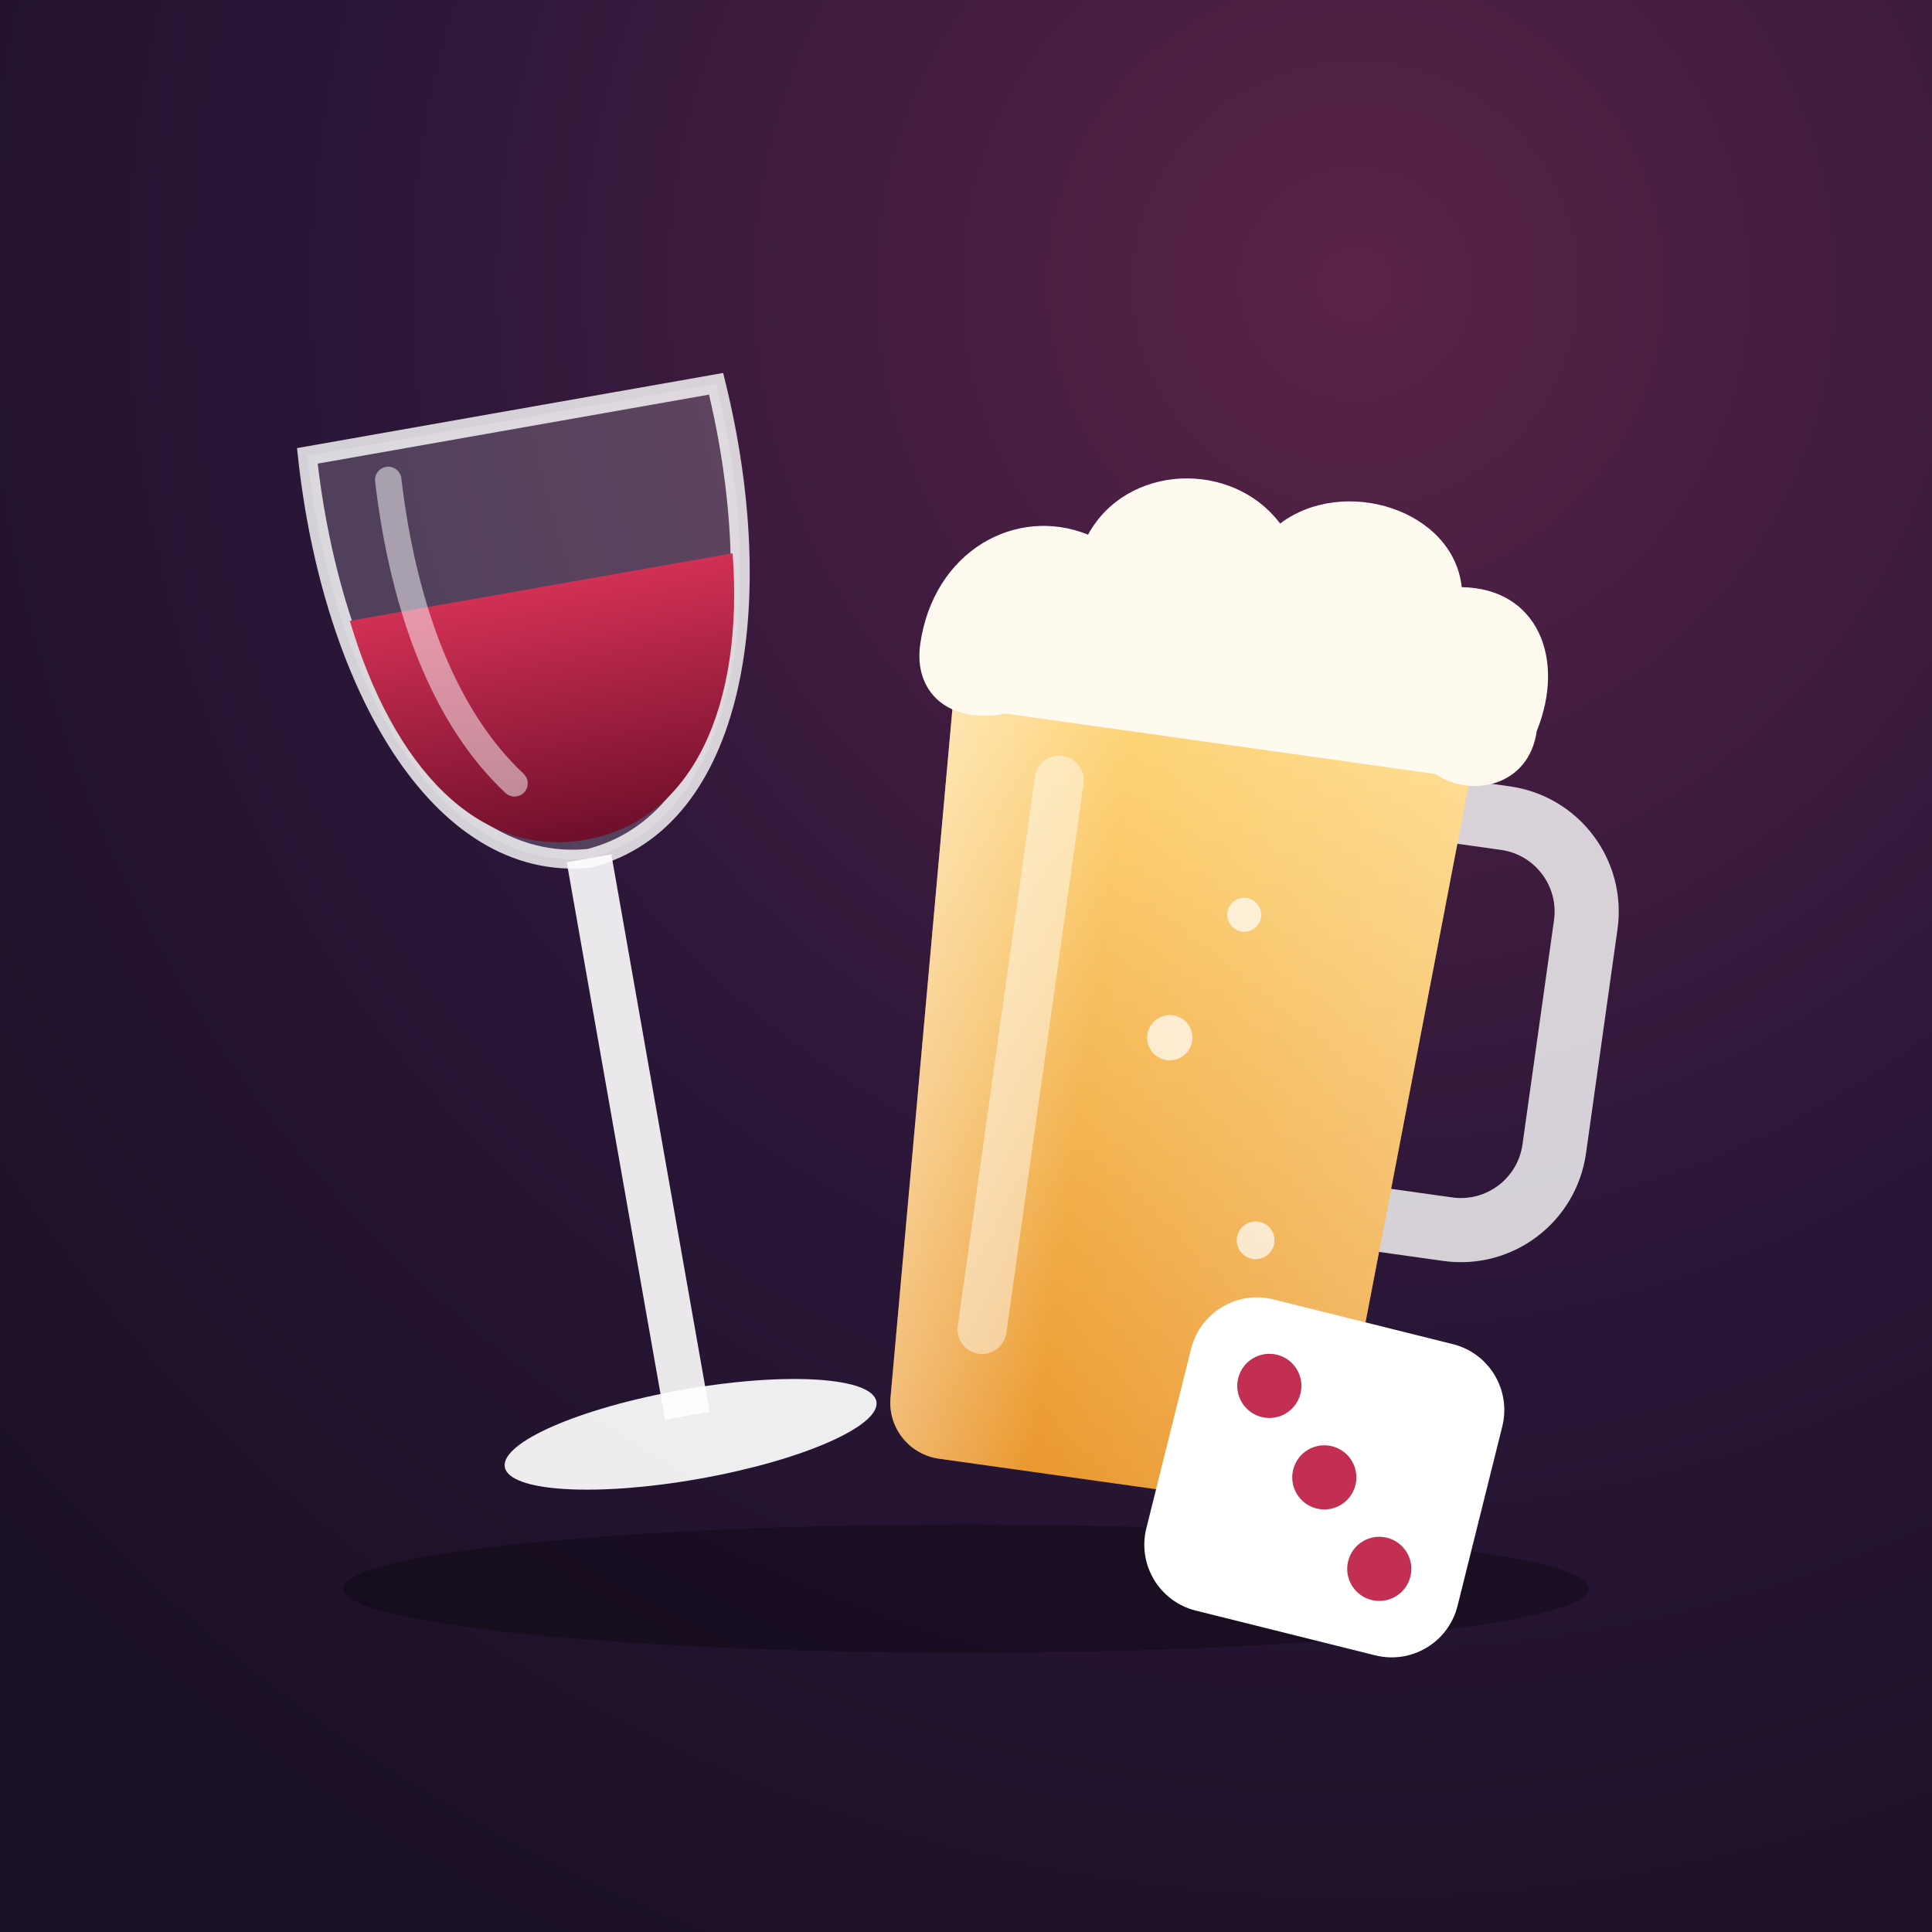
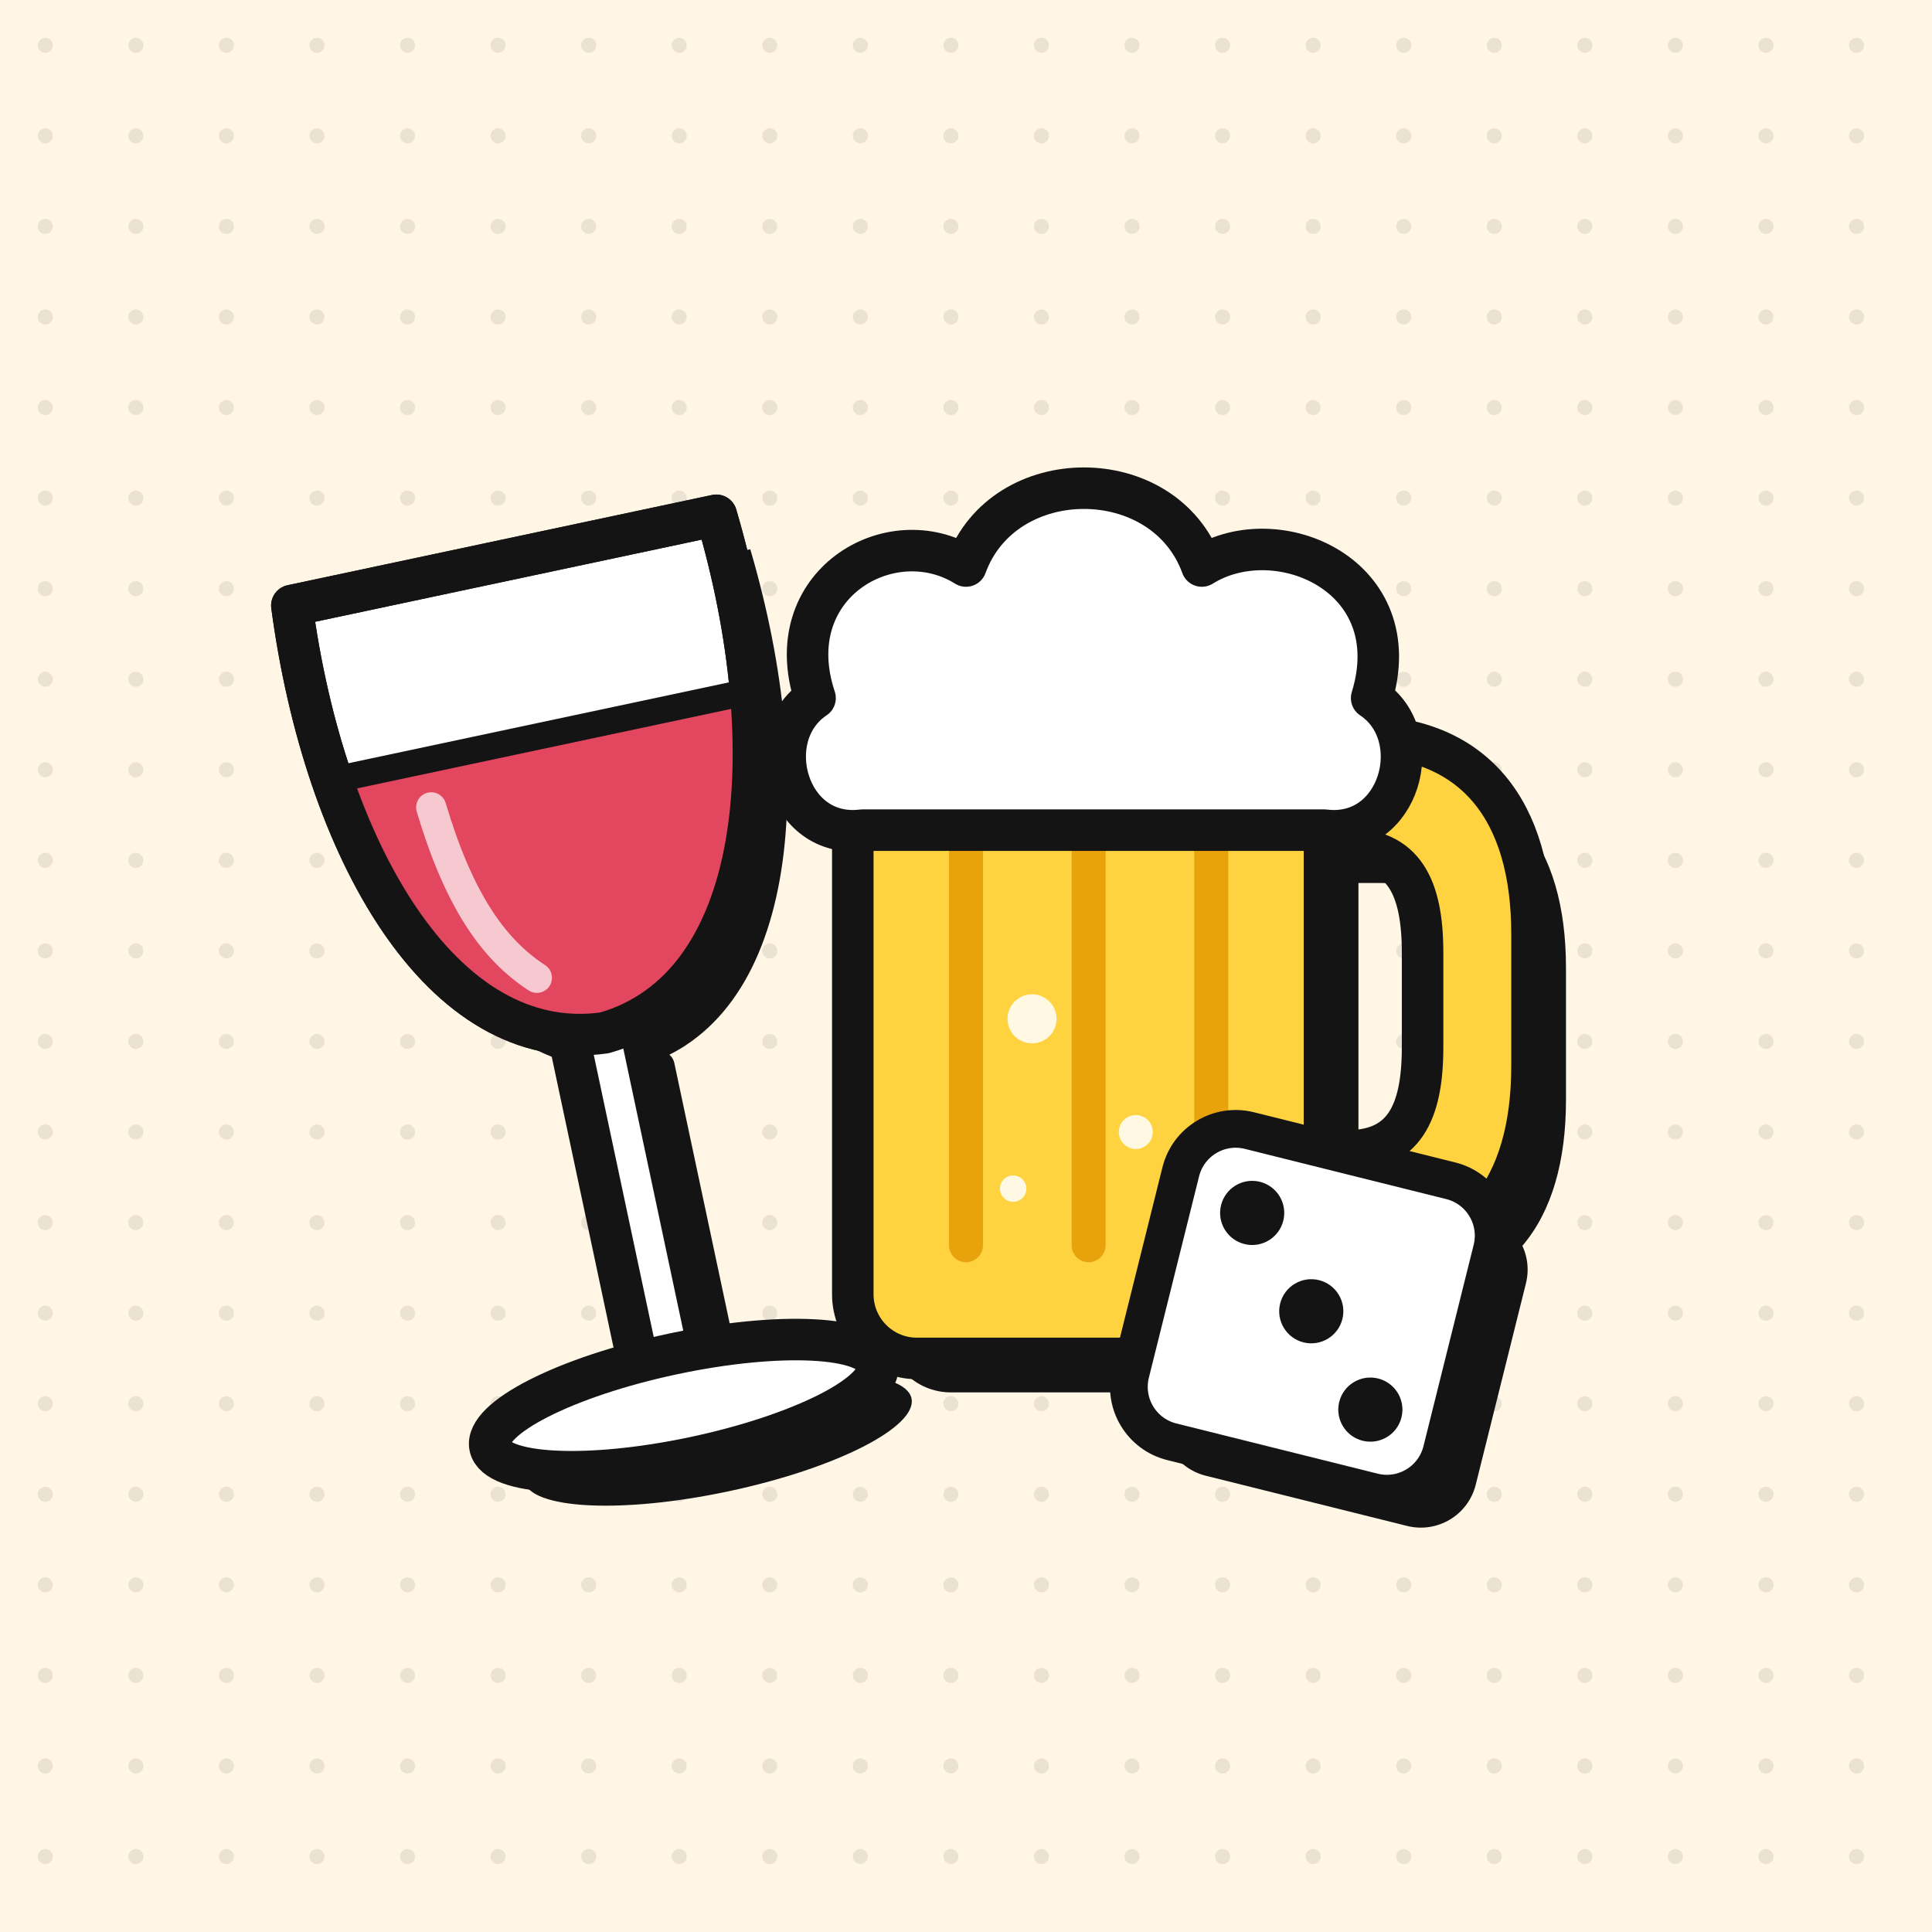
<svg xmlns="http://www.w3.org/2000/svg" viewBox="0 0 1024 1024">
  <defs>
-     <radialGradient id="bg" cx="70%" cy="15%" r="95%">
-       <stop offset="0" stop-color="#5a2348" />
-       <stop offset=".55" stop-color="#2a1638" />
-       <stop offset="1" stop-color="#1a1024" />
-     </radialGradient>
-     <linearGradient id="ol" x1="0" y1="0" x2="0" y2="1">
-       <stop offset="0" stop-color="#ffd36b" />
-       <stop offset="1" stop-color="#e88a12" />
-     </linearGradient>
-     <linearGradient id="vin" x1="0" y1="0" x2="0" y2="1">
-       <stop offset="0" stop-color="#d23055" />
-       <stop offset="1" stop-color="#6e0f2a" />
-     </linearGradient>
-     <linearGradient id="gl" x1="0" y1="0" x2="1" y2="0">
-       <stop offset="0" stop-color="#fff" stop-opacity=".5" />
-       <stop offset=".35" stop-color="#fff" stop-opacity=".12" />
-       <stop offset="1" stop-color="#fff" stop-opacity=".3" />
-     </linearGradient>
+     <pattern id="prick" width="48" height="48" patternUnits="userSpaceOnUse">
+       <circle cx="24" cy="24" r="4" fill="#141414" opacity=".09" />
+     </pattern>
+     <g id="vinglas">
+       <path d="M0 0h230c10 130-28 250-115 256C28 250-10 130 0 0z" />
+       <rect x="96" y="250" width="38" height="200" rx="8" />
+       <ellipse cx="115" cy="458" rx="105" ry="28" />
+     </g>
+     <g id="mugg">
+       <path d="M228 90h40c62 0 92 40 92 105v70c0 65-30 105-92 105h-40z M228 150v160h34c30 0 40-20 40-55v-50c0-35-10-55-40-55z" fill-rule="evenodd" />
+       <rect x="0" y="40" width="250" height="380" rx="34" />
+     </g>
  </defs>
-   <rect width="1024" height="1024" fill="url(#bg)" />
-   <ellipse cx="512" cy="842" rx="330" ry="34" fill="#000" opacity=".3" />
-   <g transform="translate(190 200) rotate(-10 120 300)">
-     <path d="M20 20h220c8 120-30 230-110 236C50 250 12 140 20 20z" fill="#fff" fill-opacity=".18" stroke="#fff" stroke-opacity=".8" stroke-width="10" />
-     <path d="M27 110h206c-8 80-45 136-103 136S36 190 27 110z" fill="url(#vin)" />
-     <rect x="118" y="256" width="24" height="300" fill="#fff" fill-opacity=".9" />
-     <ellipse cx="130" cy="566" rx="100" ry="24" fill="#fff" fill-opacity=".92" />
-     <path d="M60 40c-4 70 8 130 38 170" stroke="#fff" stroke-width="14" stroke-linecap="round" fill="none" opacity=".5" />
+   <rect width="1024" height="1024" fill="#fff6e5" />
+   <rect width="1024" height="1024" fill="url(#prick)" />
+   <g fill="#141414" transform="translate(18 18)">
+     <use href="#vinglas" transform="translate(200 292) rotate(-12 115 230)" />
+     <use href="#mugg" transform="translate(452 300)" />
+     <rect x="610" y="610" width="170" height="170" rx="30" transform="rotate(14 695 695)" />
  </g>
-   <g transform="translate(450 250) rotate(8 170 300)">
-     <path d="M290 160h40a50 50 0 0 1 50 50v120a50 50 0 0 1-50 50h-40" fill="none" stroke="#fff" stroke-opacity=".8" stroke-width="34" />
-     <path d="M30 110h280l-20 400a30 30 0 0 1-30 28H80a30 30 0 0 1-30-28z" fill="url(#ol)" />
-     <path d="M30 110h280l-20 400a30 30 0 0 1-30 28H80a30 30 0 0 1-30-28z" fill="url(#gl)" />
-     <path d="M10 112c0-50 40-80 80-70 15-40 70-50 100-20 30-30 90-20 100 20 40-5 60 30 50 70 0 30-30 40-50 30H60c-30 10-50-5-50-30z" fill="#fffaf0" />
-     <rect x="80" y="160" width="26" height="320" rx="13" fill="#fff" opacity=".45" />
-     <circle cx="170" cy="300" r="12" fill="#fff" opacity=".7" />
-     <circle cx="230" cy="400" r="10" fill="#fff" opacity=".7" />
-     <circle cx="200" cy="230" r="9" fill="#fff" opacity=".7" />
+   <g transform="translate(200 292) rotate(-12 115 230)" stroke="#141414" stroke-width="22" stroke-linejoin="round">
+     <use href="#vinglas" fill="#fff" />
+     <path d="M8 95h214c-6 95-45 150-107 155C52 245 14 190 8 95z" fill="#e2475f" stroke="none" />
+     <path d="M0 0h230c10 130-28 250-115 256C28 250-10 130 0 0z" fill="none" />
+     <path d="M8 95h214" fill="none" stroke-width="14" />
+     <path d="M50 120c4 50 16 80 36 100" fill="none" stroke="#fff" stroke-width="16" stroke-linecap="round" opacity=".7" />
  </g>
-   <g transform="translate(640 680) rotate(14)">
-     <rect x="0" y="0" width="170" height="170" rx="36" fill="#fff" />
-     <circle cx="45" cy="45" r="17" fill="#c22f52" />
-     <circle cx="85" cy="85" r="17" fill="#c22f52" />
-     <circle cx="125" cy="125" r="17" fill="#c22f52" />
+   <g transform="translate(452 300)" stroke="#141414" stroke-width="22" stroke-linejoin="round">
+     <use href="#mugg" fill="#ffd23f" />
+     <path d="M60 140v220M125 140v220M190 140v220" stroke="#e8a20c" stroke-width="18" stroke-linecap="round" fill="none" />
+     <path d="M-20 70c-20-60 40-95 80-70 20-55 105-55 125 0 40-25 110 5 90 70 30 20 15 75-25 70H5c-40 5-55-50-25-70z" fill="#fff" />
+     <circle cx="95" cy="240" r="13" fill="#fff" stroke="none" opacity=".85" />
+     <circle cx="150" cy="300" r="9" fill="#fff" stroke="none" opacity=".85" />
+     <circle cx="85" cy="330" r="7" fill="#fff" stroke="none" opacity=".85" />
+   </g>
+   <g transform="rotate(14 695 695)" stroke="#141414" stroke-width="20">
+     <rect x="610" y="610" width="170" height="170" rx="30" fill="#fff" />
+     <g fill="#141414" stroke="none">
+       <circle cx="652" cy="652" r="17" />
+       <circle cx="695" cy="695" r="17" />
+       <circle cx="738" cy="738" r="17" />
+     </g>
  </g>
</svg>
